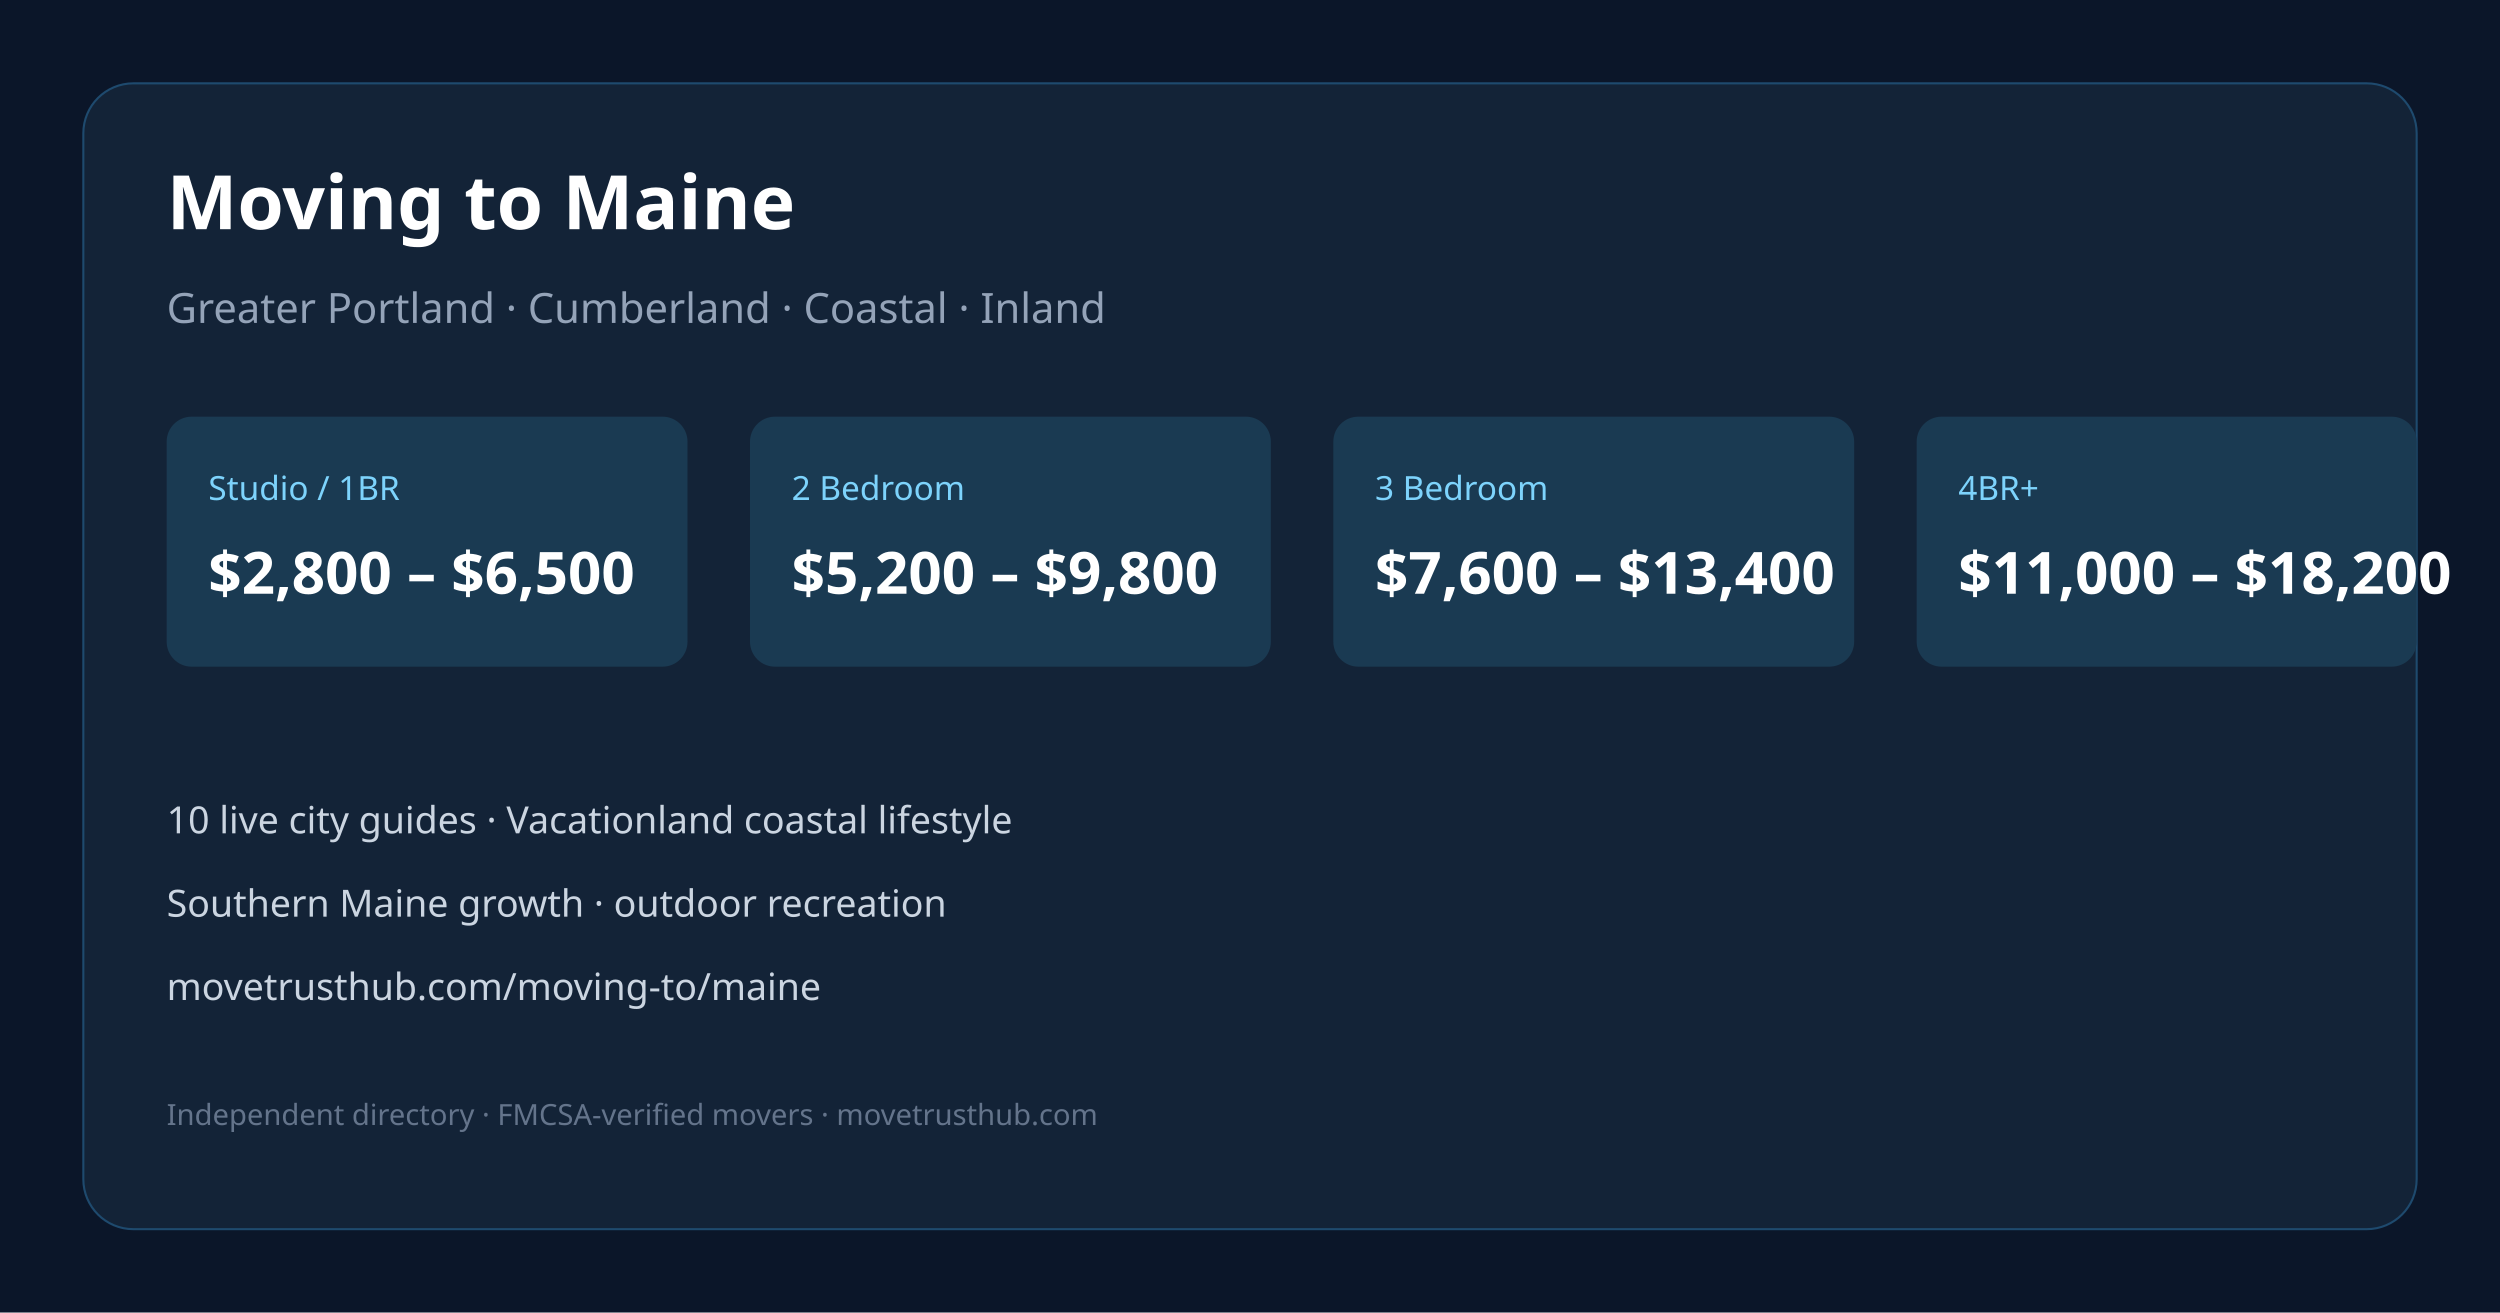
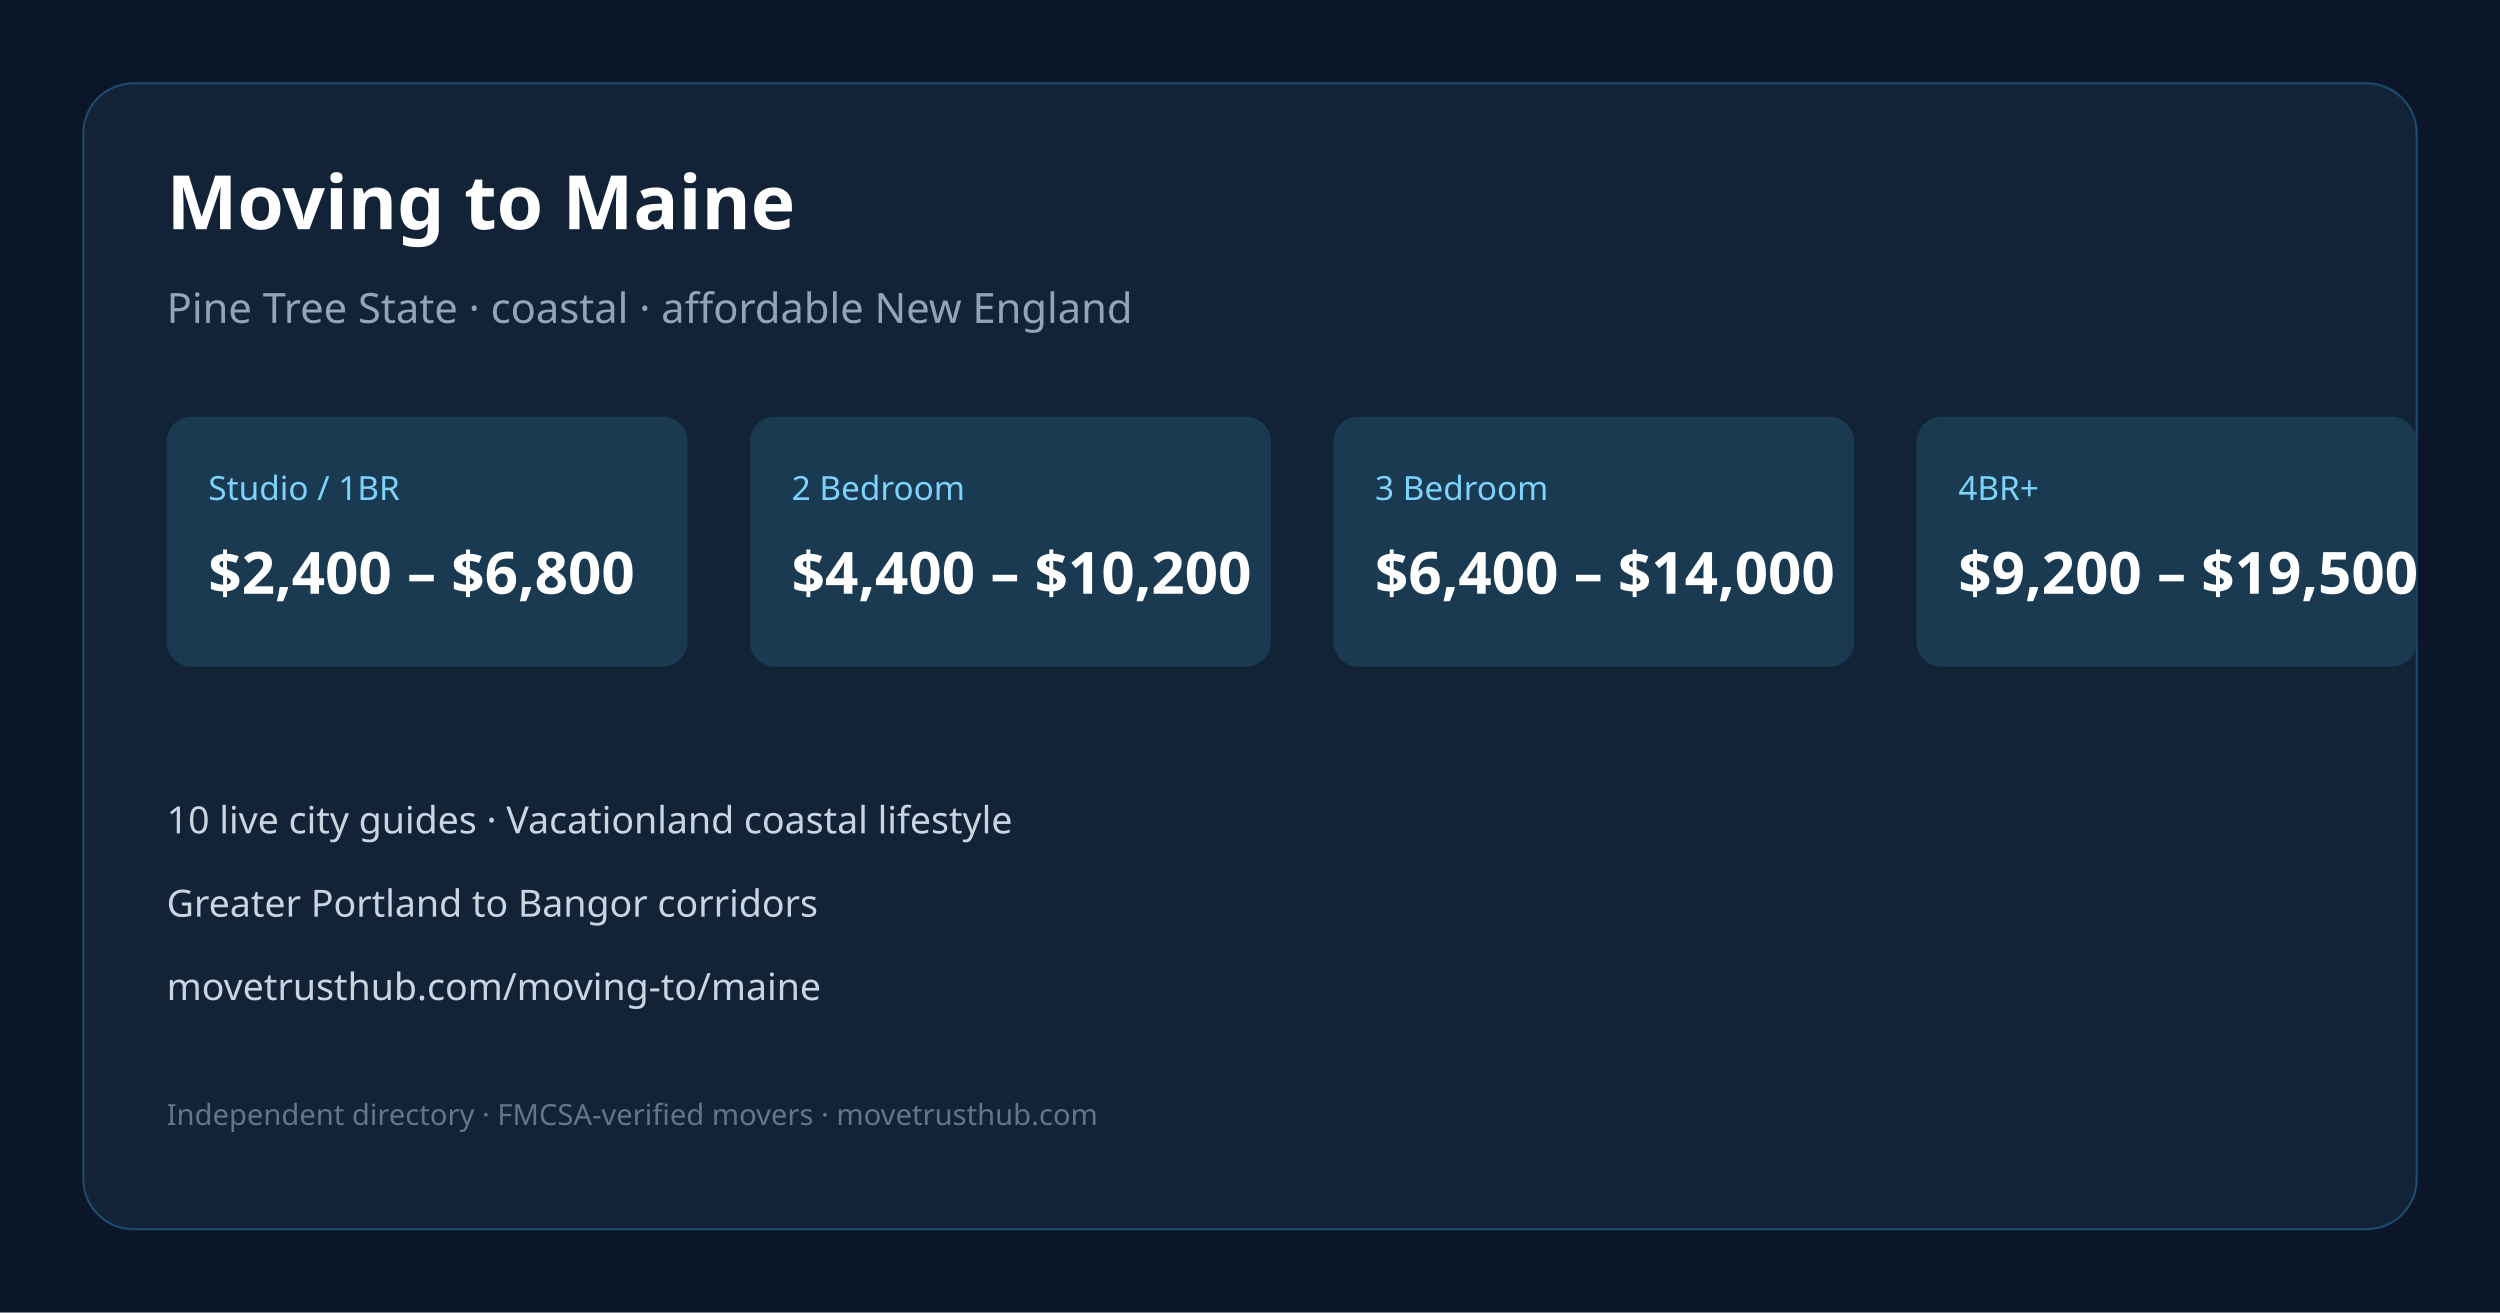
<svg xmlns="http://www.w3.org/2000/svg" width="1200" height="630" viewBox="0 0 1200 630" role="img" aria-label="Moving to Maine">
  <rect width="1200" height="630" fill="#0b1629" />
  <rect x="40" y="40" width="1120" height="550" rx="24" fill="#132337" stroke="#1e4a6e" />
  <text x="80" y="110" fill="#ffffff" font-family="system-ui,sans-serif" font-size="36" font-weight="600">Moving to Maine</text>
-   <text x="80" y="155" fill="#94a3b8" font-family="system-ui,sans-serif" font-size="20">Greater Portland · Cumberland · Coastal · Inland</text>
+   <text x="80" y="155" fill="#94a3b8" font-family="system-ui,sans-serif" font-size="20">Pine Tree State · coastal · affordable New England</text>
  <rect x="80" y="200" width="250" height="120" rx="12" fill="#1a3a52" />
  <text x="100" y="240" fill="#7dd3fc" font-family="system-ui,sans-serif" font-size="16">Studio / 1BR</text>
-   <text x="100" y="285" fill="#ffffff" font-family="system-ui,sans-serif" font-size="28" font-weight="600">$2,800 – $6,500</text>
+   <text x="100" y="285" fill="#ffffff" font-family="system-ui,sans-serif" font-size="28" font-weight="600">$2,400 – $6,800</text>
  <rect x="360" y="200" width="250" height="120" rx="12" fill="#1a3a52" />
  <text x="380" y="240" fill="#7dd3fc" font-family="system-ui,sans-serif" font-size="16">2 Bedroom</text>
-   <text x="380" y="285" fill="#ffffff" font-family="system-ui,sans-serif" font-size="28" font-weight="600">$5,200 – $9,800</text>
+   <text x="380" y="285" fill="#ffffff" font-family="system-ui,sans-serif" font-size="28" font-weight="600">$4,400 – $10,200</text>
  <rect x="640" y="200" width="250" height="120" rx="12" fill="#1a3a52" />
  <text x="660" y="240" fill="#7dd3fc" font-family="system-ui,sans-serif" font-size="16">3 Bedroom</text>
-   <text x="660" y="285" fill="#ffffff" font-family="system-ui,sans-serif" font-size="28" font-weight="600">$7,600 – $13,400</text>
+   <text x="660" y="285" fill="#ffffff" font-family="system-ui,sans-serif" font-size="28" font-weight="600">$6,400 – $14,000</text>
  <rect x="920" y="200" width="240" height="120" rx="12" fill="#1a3a52" />
  <text x="940" y="240" fill="#7dd3fc" font-family="system-ui,sans-serif" font-size="16">4BR+</text>
-   <text x="940" y="285" fill="#ffffff" font-family="system-ui,sans-serif" font-size="28" font-weight="600">$11,000 – $18,200</text>
+   <text x="940" y="285" fill="#ffffff" font-family="system-ui,sans-serif" font-size="28" font-weight="600">$9,200 – $19,500</text>
  <text x="80" y="400" fill="#cbd5e1" font-family="system-ui,sans-serif" font-size="18">10 live city guides · Vacationland coastal lifestyle</text>
-   <text x="80" y="440" fill="#cbd5e1" font-family="system-ui,sans-serif" font-size="18">Southern Maine growth · outdoor recreation</text>
+   <text x="80" y="440" fill="#cbd5e1" font-family="system-ui,sans-serif" font-size="18">Greater Portland to Bangor corridors</text>
  <text x="80" y="480" fill="#cbd5e1" font-family="system-ui,sans-serif" font-size="18">movetrusthub.com/moving-to/maine</text>
  <text x="80" y="540" fill="#64748b" font-family="system-ui,sans-serif" font-size="14">Independent directory · FMCSA-verified movers · movetrusthub.com</text>
</svg>
